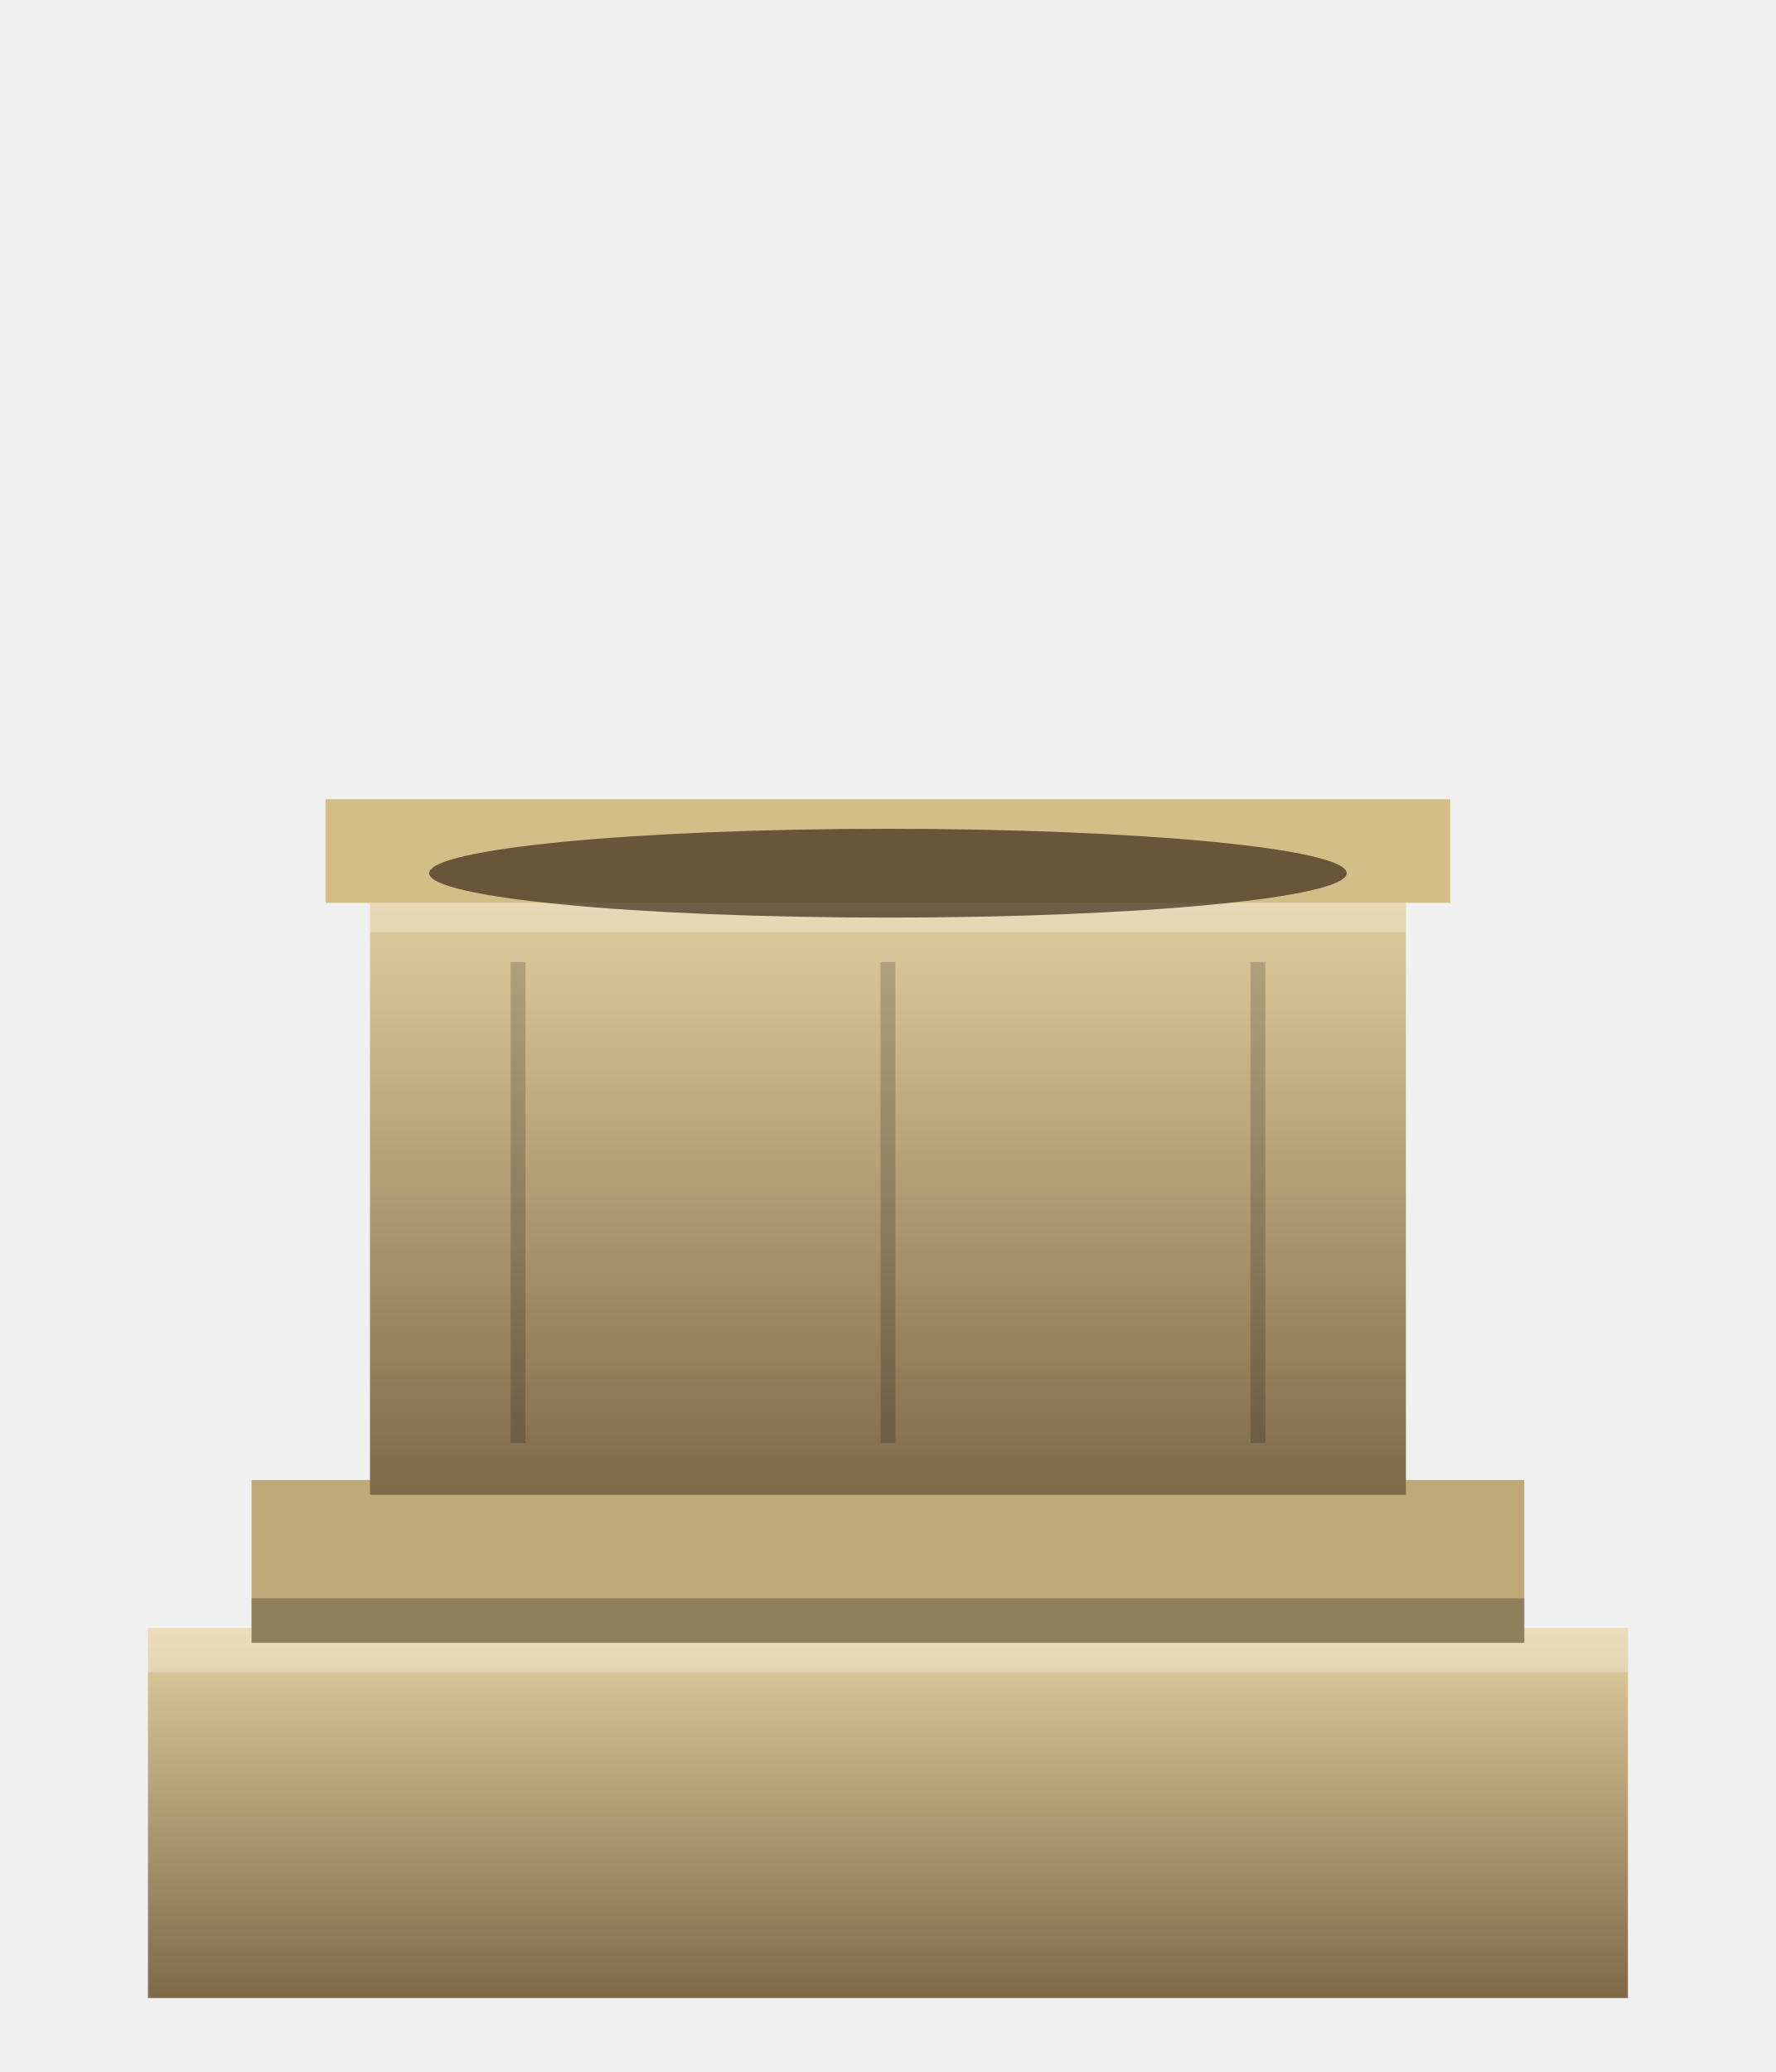
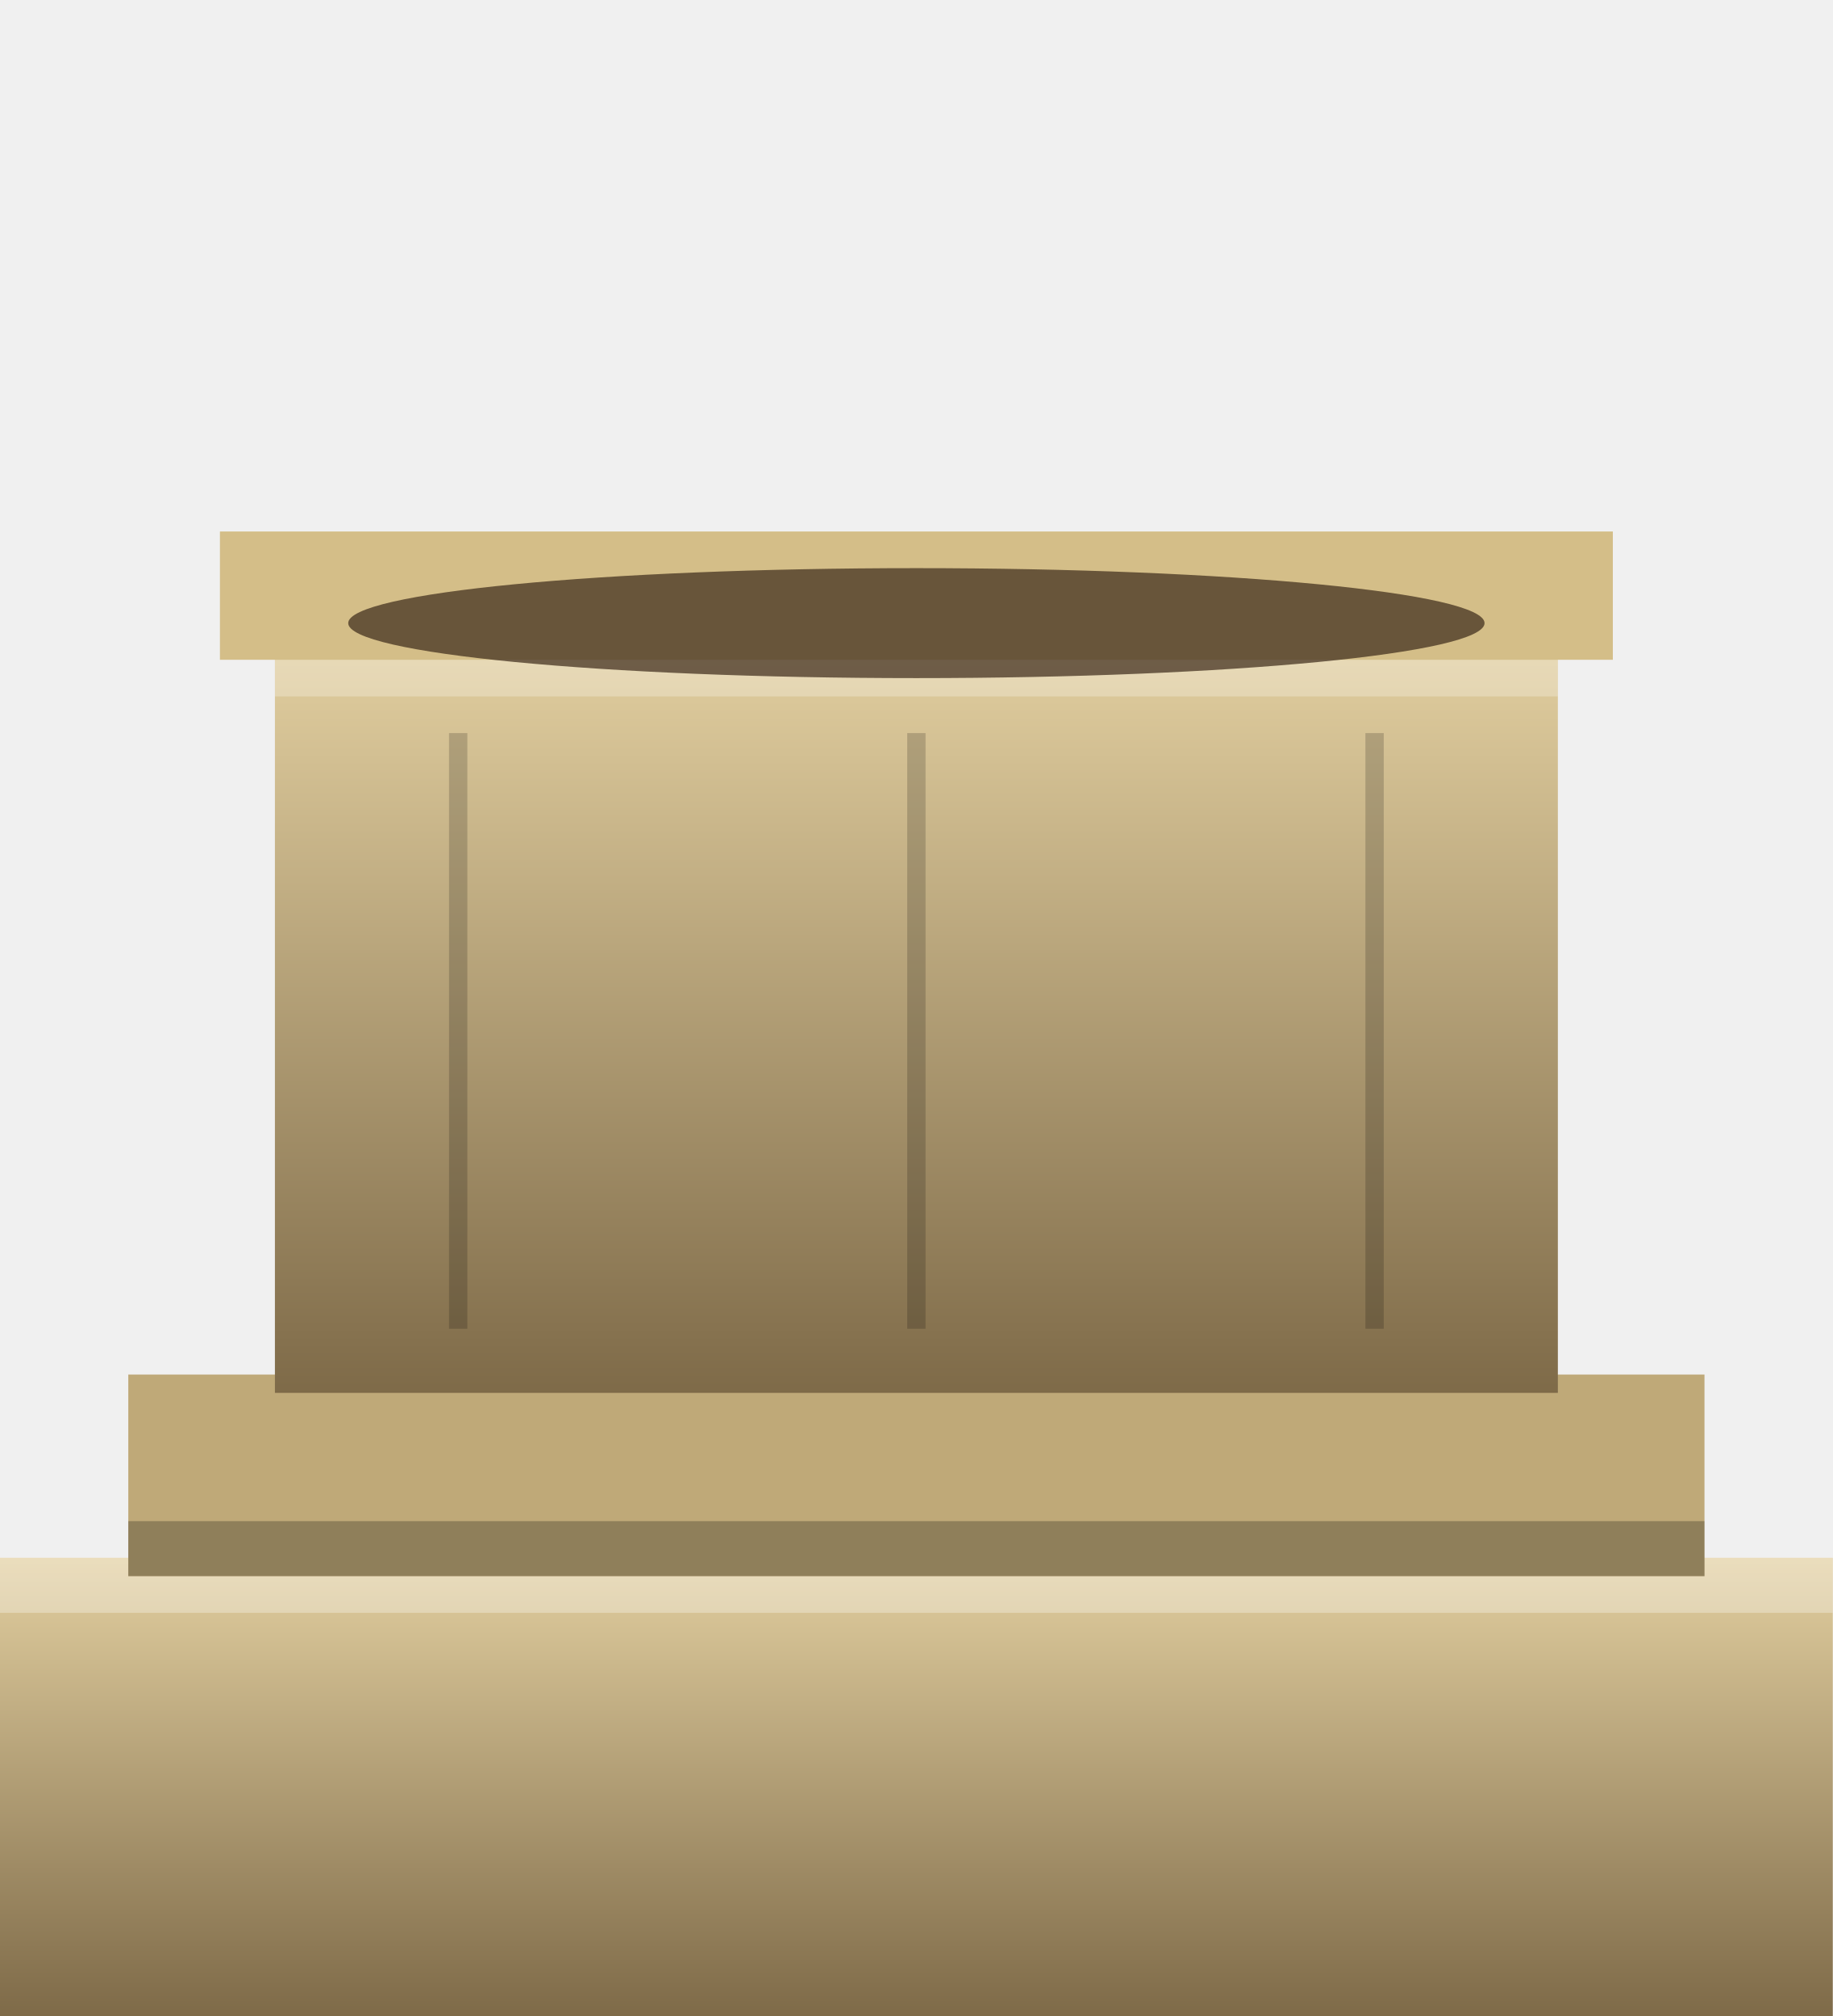
- <svg xmlns="http://www.w3.org/2000/svg" viewBox="0 0 240 280" width="240" height="280">
+ <svg xmlns="http://www.w3.org/2000/svg" viewBox="20 50 200 220" width="200" height="220">
  <defs>
    <linearGradient id="al_stone" x1="0" y1="0" x2="0" y2="1">
      <stop offset="0" stop-color="#e2cfa0" />
      <stop offset="1" stop-color="#7e6a48" />
    </linearGradient>
  </defs>
  <rect x="20" y="220" width="200" height="50" fill="url(#al_stone)" />
  <rect x="20" y="220" width="200" height="6" fill="#fff" opacity="0.3" />
  <rect x="34" y="200" width="172" height="22" fill="#bfa978" />
  <rect x="34" y="216" width="172" height="6" fill="#000" opacity="0.25" />
  <rect x="50" y="120" width="140" height="82" fill="url(#al_stone)" />
  <rect x="50" y="120" width="140" height="6" fill="#fff" opacity="0.25" />
  <line x1="70" y1="130" x2="70" y2="195" stroke="#000" opacity="0.18" stroke-width="2" />
  <line x1="120" y1="130" x2="120" y2="195" stroke="#000" opacity="0.18" stroke-width="2" />
  <line x1="170" y1="130" x2="170" y2="195" stroke="#000" opacity="0.18" stroke-width="2" />
  <rect x="44" y="108" width="152" height="14" fill="#d4be88" />
  <ellipse cx="120" cy="118" rx="62" ry="6" fill="#3a2818" opacity="0.7" />
</svg>
